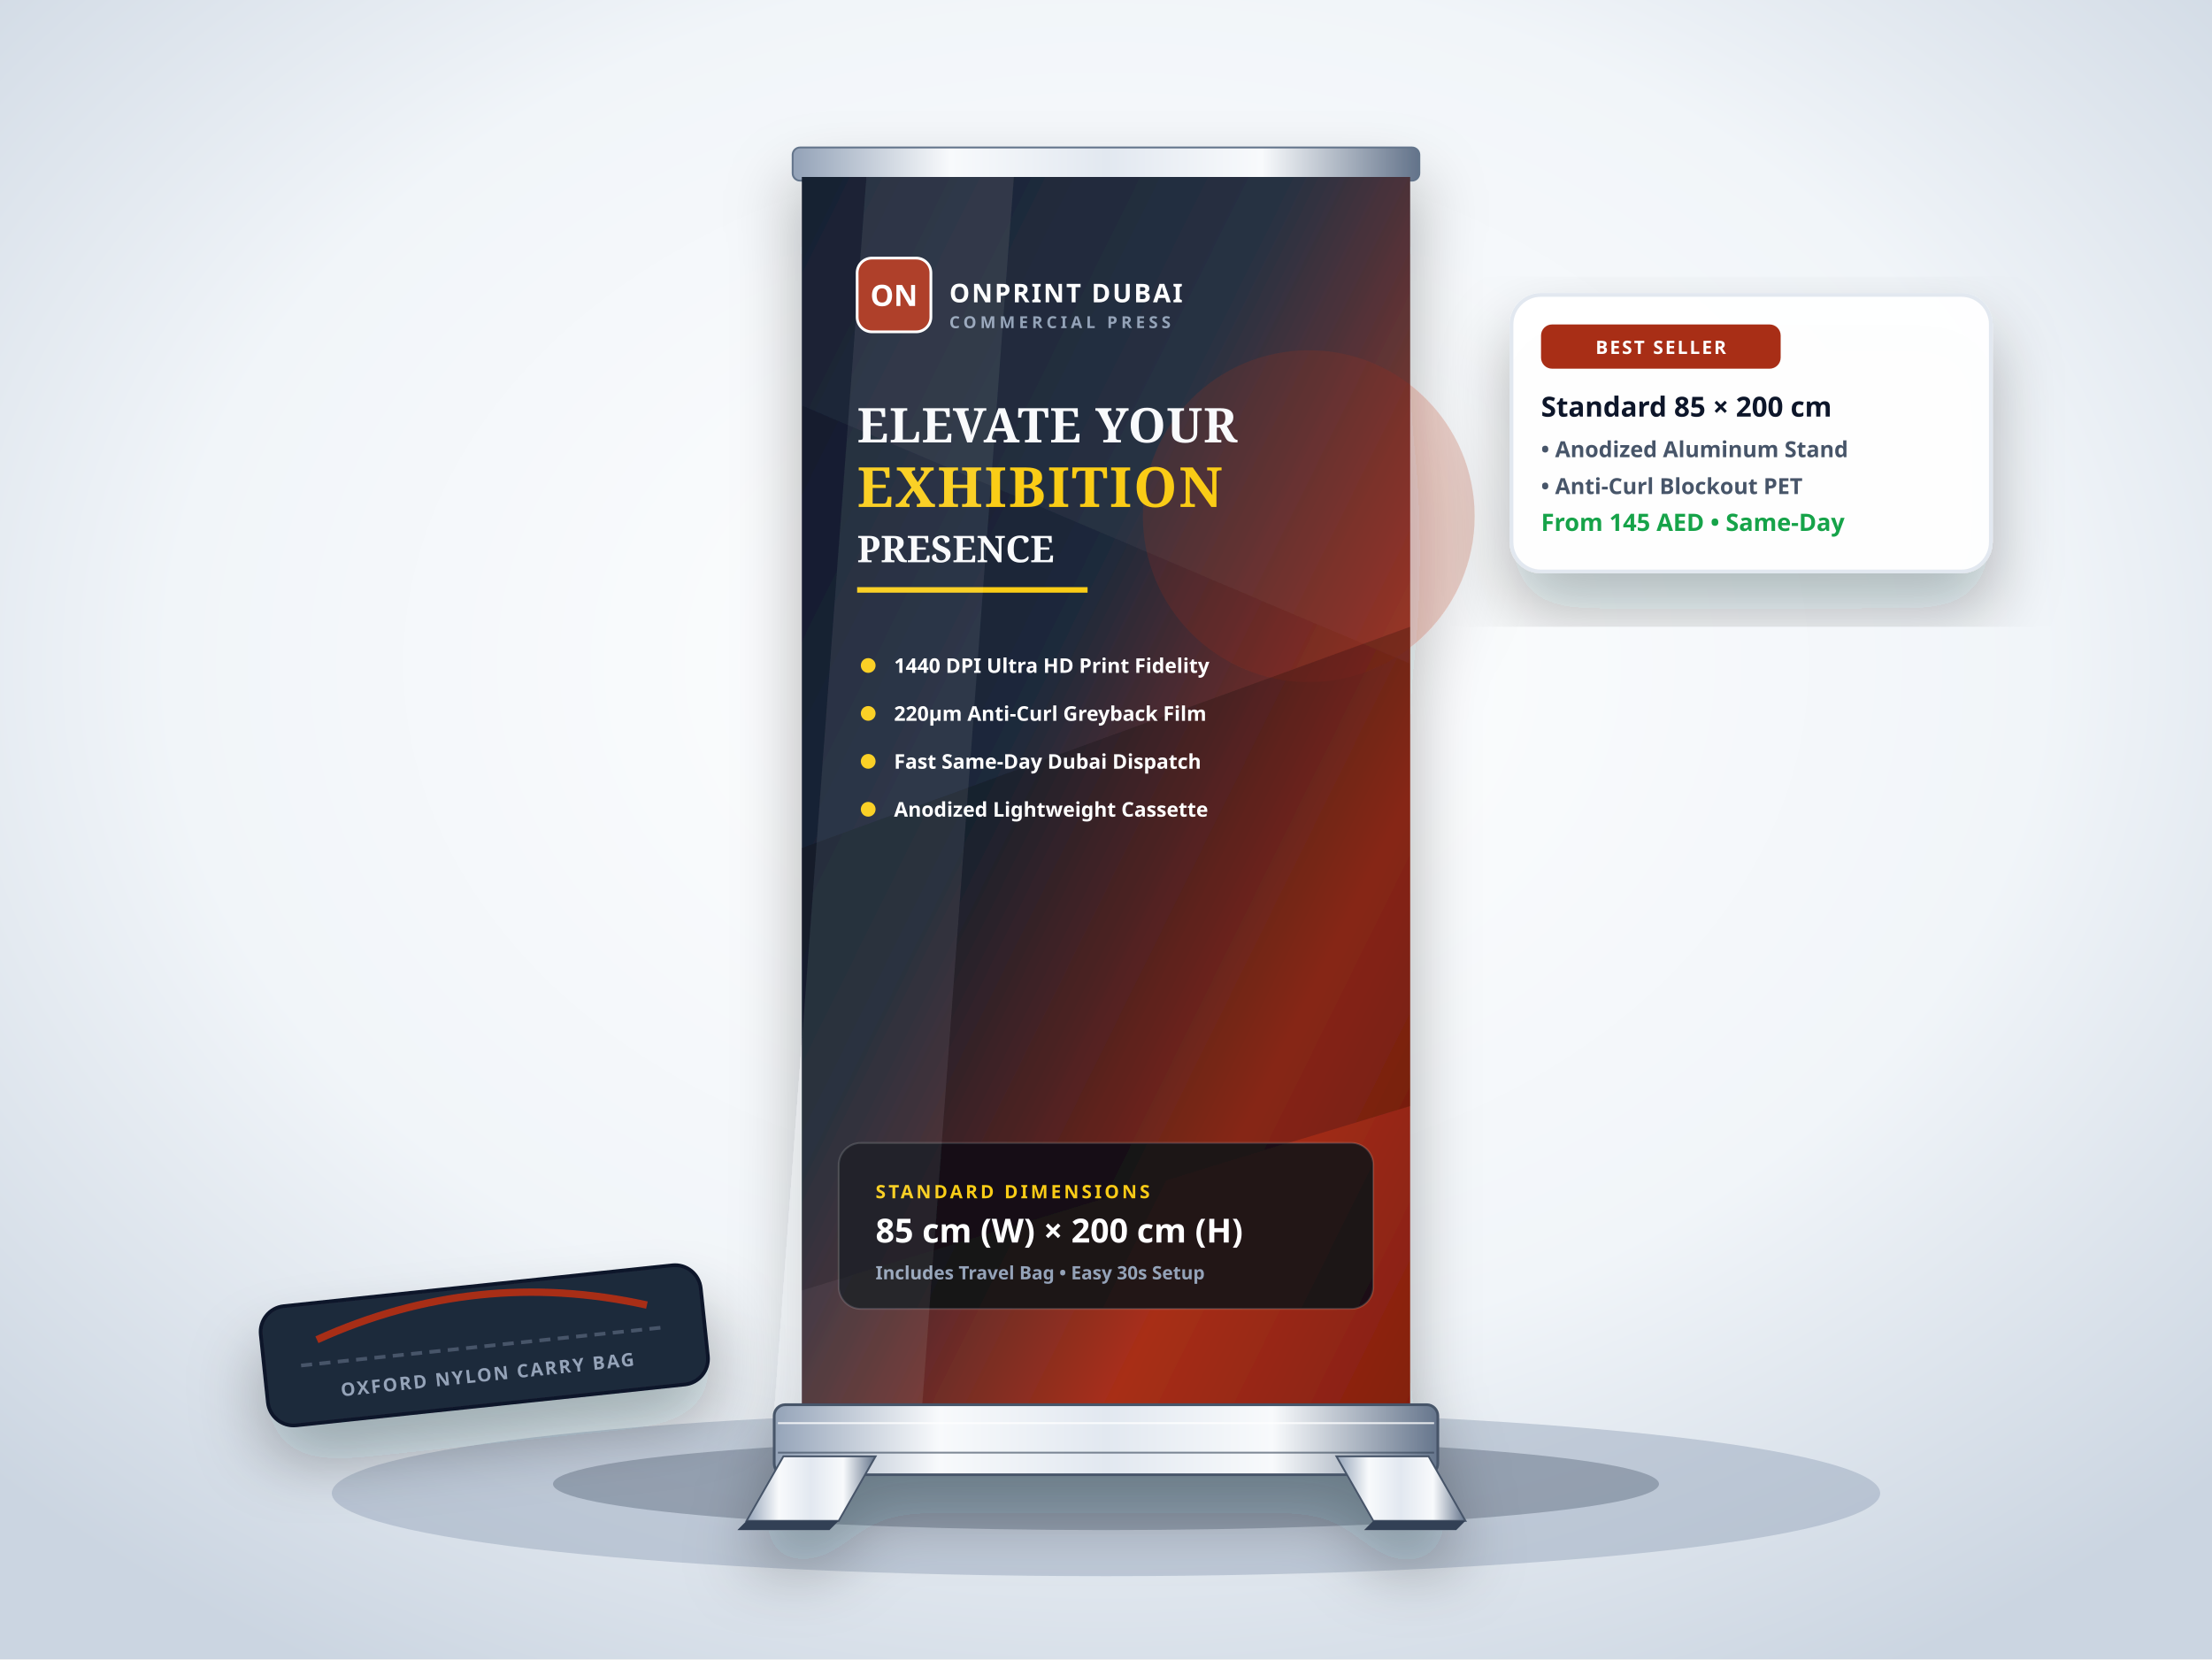
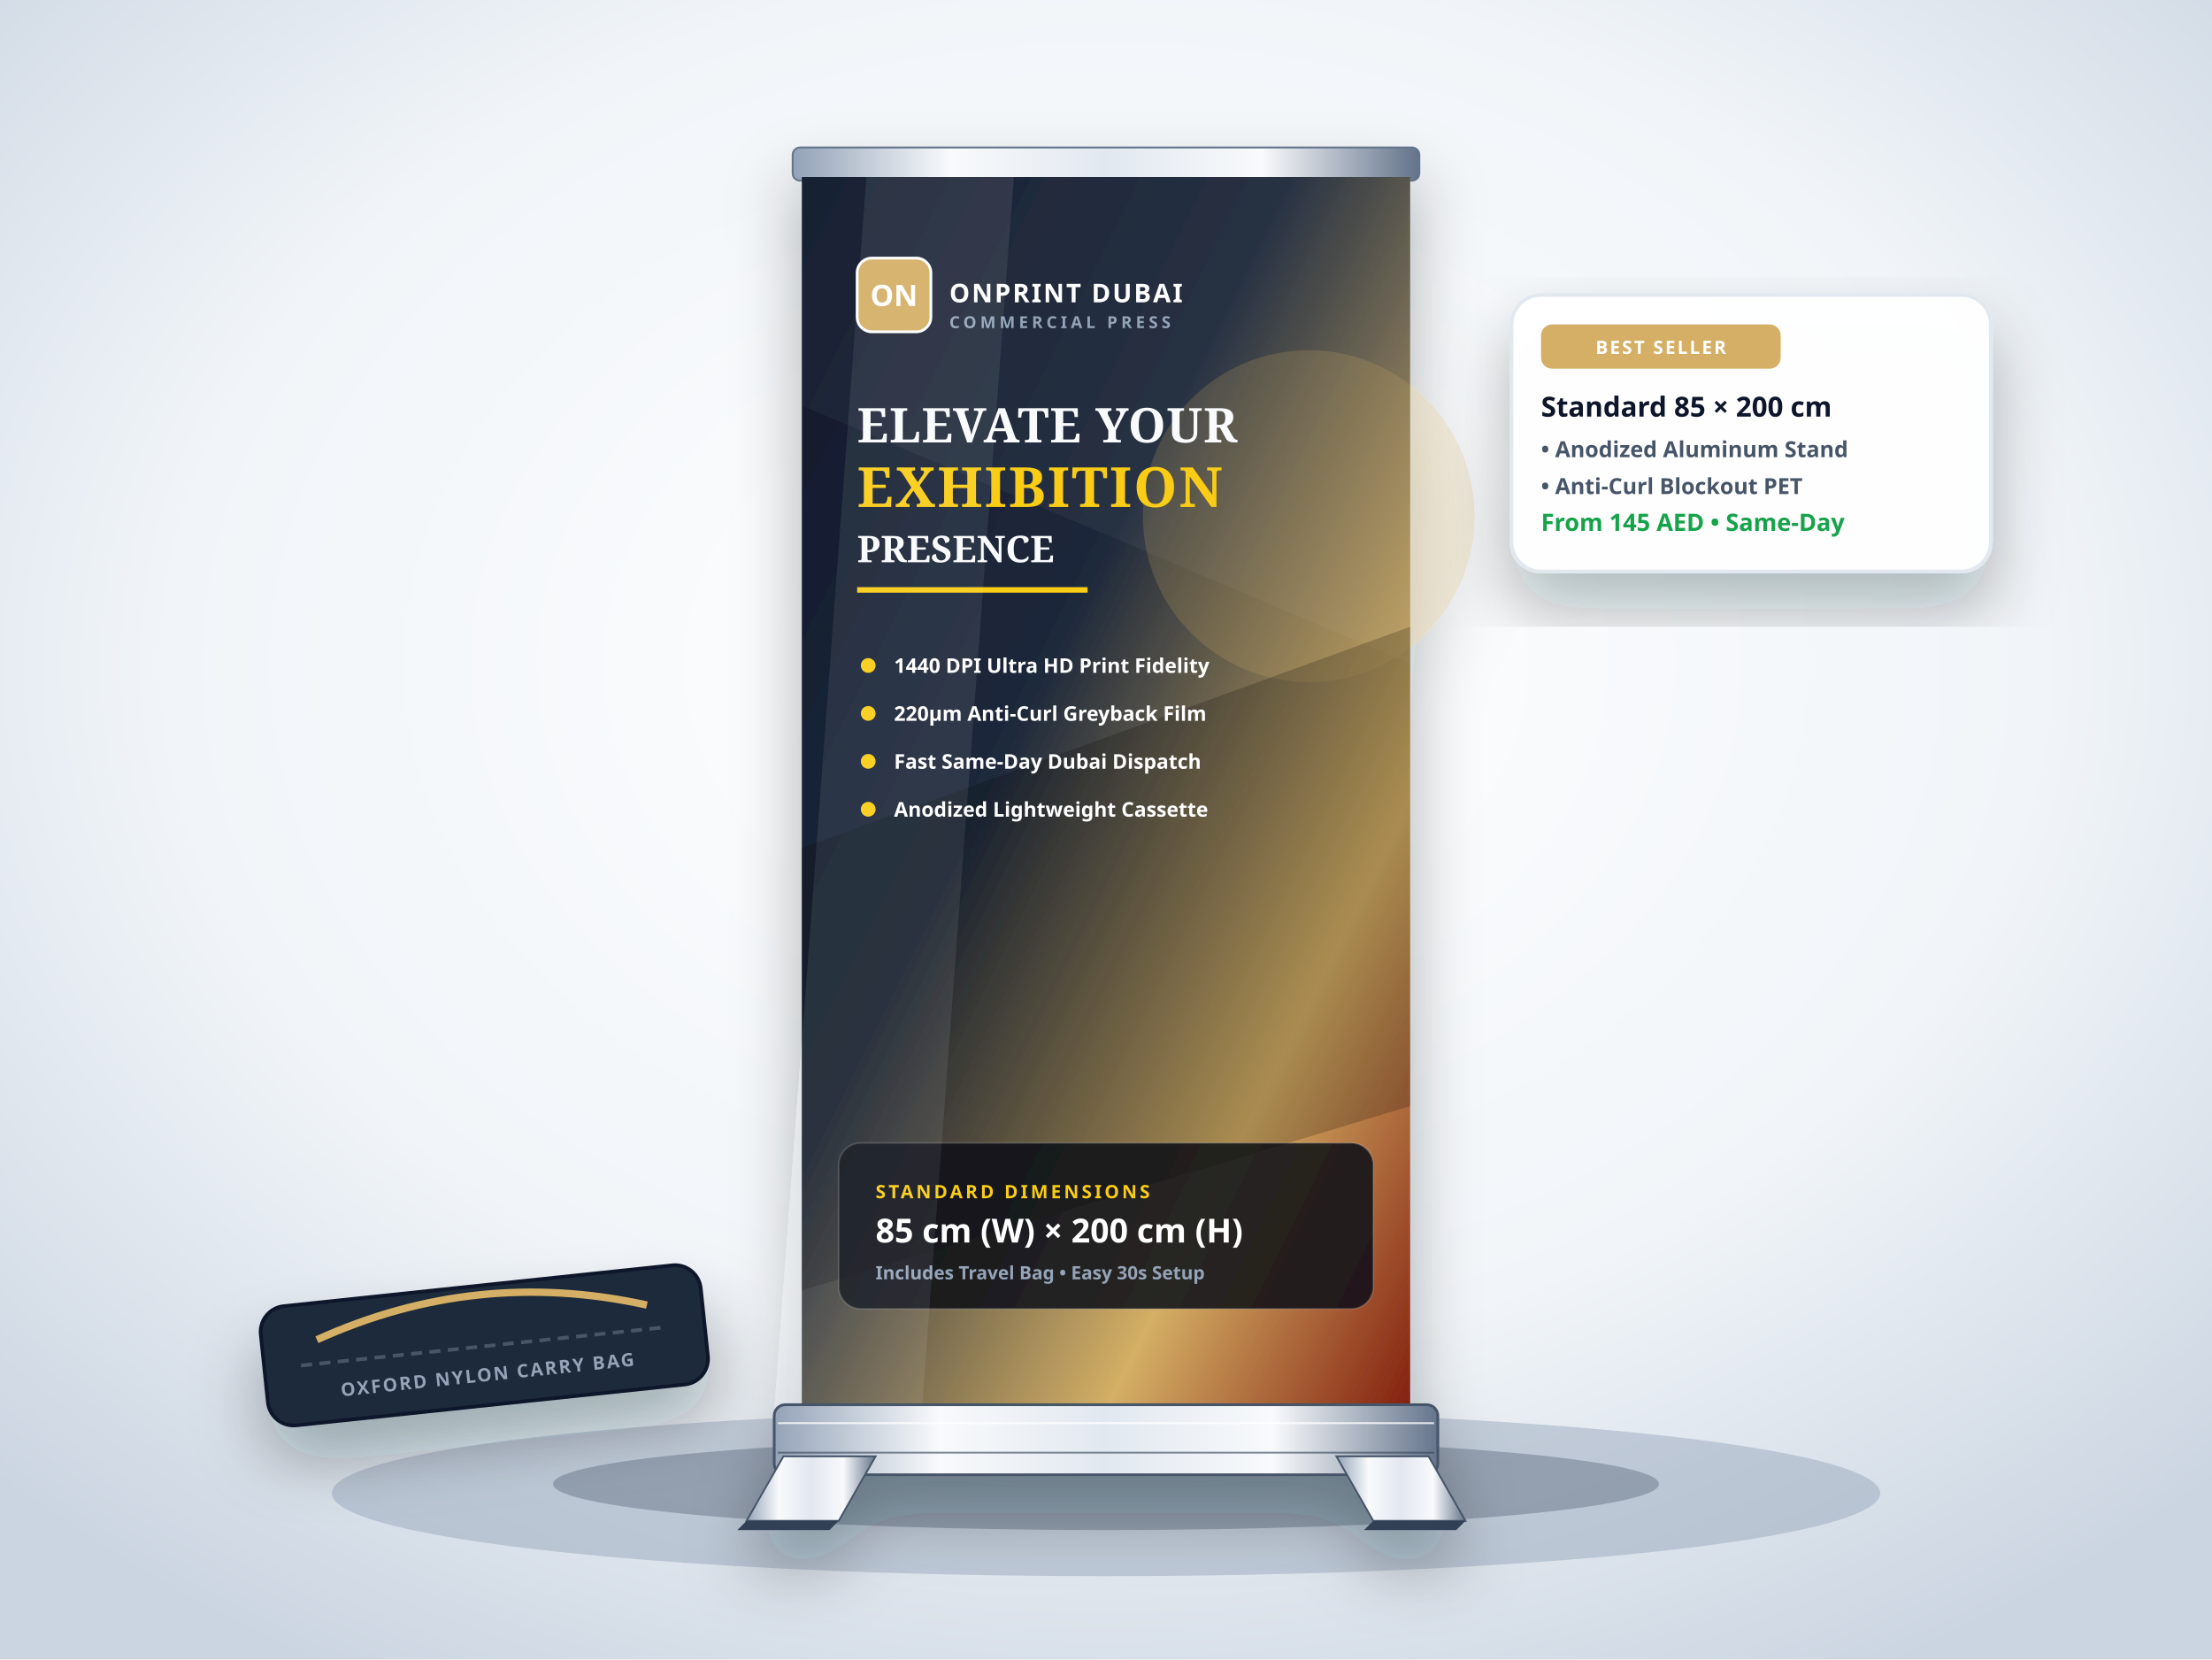
<svg xmlns="http://www.w3.org/2000/svg" viewBox="0 0 1200 900" width="1200" height="900" role="img" aria-label="Standard Retractable Roll-Up Banner 85x200cm">
  <defs>
    <radialGradient id="studioBg1" cx="50%" cy="40%" r="70%">
      <stop offset="0%" stop-color="#ffffff" />
      <stop offset="60%" stop-color="#f1f5f9" />
      <stop offset="100%" stop-color="#cbd5e1" />
    </radialGradient>
    <linearGradient id="aluSilver" x1="0%" y1="0%" x2="100%" y2="0%">
      <stop offset="0%" stop-color="#94a3b8" />
      <stop offset="25%" stop-color="#f8fafc" />
      <stop offset="50%" stop-color="#e2e8f0" />
      <stop offset="75%" stop-color="#f8fafc" />
      <stop offset="100%" stop-color="#64748b" />
    </linearGradient>
    <linearGradient id="bannerGraphic" x1="0%" y1="0%" x2="100%" y2="100%">
      <stop offset="0%" stop-color="#0F172A" />
      <stop offset="40%" stop-color="#1E293B" />
-       <stop offset="75%" stop-color="#A82F19" />
+       <stop offset="75%" stop-color="#D4AF65" />
      <stop offset="100%" stop-color="#831F0F" />
    </linearGradient>
    <filter id="dropShadow" x="-20%" y="-20%" width="140%" height="140%">
      <feDropShadow dx="0" dy="20" stdDeviation="18" flood-color="#0f172a" flood-opacity="0.3" />
    </filter>
  </defs>
  <rect width="1200" height="900" fill="url(#studioBg1)" />
  <ellipse cx="600" cy="810" rx="420" ry="45" fill="#94a3b8" fill-opacity="0.45" />
  <ellipse cx="600" cy="805" rx="300" ry="25" fill="#475569" fill-opacity="0.35" />
  <g transform="translate(430, 80)" filter="url(#dropShadow)">
    <rect x="0" y="0" width="340" height="18" rx="4" fill="url(#aluSilver)" stroke="#64748b" stroke-width="1" />
    <rect x="5" y="16" width="330" height="670" fill="url(#bannerGraphic)" />
    <polygon points="5,16 335,16 335,280 5,140" fill="#ffffff" fill-opacity="0.04" />
-     <circle cx="280" cy="200" r="90" fill="#A82F19" fill-opacity="0.2" />
+     <circle cx="280" cy="200" r="90" fill="#D4AF65" fill-opacity="0.2" />
    <polygon points="5,380 335,260 335,520 5,620" fill="#000000" fill-opacity="0.2" />
    <g transform="translate(35, 60)">
-       <rect width="40" height="40" rx="8" fill="#A82F19" stroke="#ffffff" stroke-width="1.5" />
+       <rect width="40" height="40" rx="8" fill="#D4AF65" stroke="#ffffff" stroke-width="1.5" />
      <text x="20" y="26" fill="#ffffff" font-family="system-ui, sans-serif" font-size="16" font-weight="900" text-anchor="middle">ON</text>
      <text x="50" y="24" fill="#ffffff" font-family="system-ui, sans-serif" font-size="14" font-weight="800" letter-spacing="1">ONPRINT DUBAI</text>
      <text x="50" y="38" fill="#94a3b8" font-family="system-ui, sans-serif" font-size="9" font-weight="600" letter-spacing="2">COMMERCIAL PRESS</text>
    </g>
    <text x="35" y="160" fill="#f8fafc" font-family="'Playfair Display', Georgia, serif" font-size="26" font-weight="bold" letter-spacing="0.5">ELEVATE YOUR</text>
    <text x="35" y="195" fill="#facc15" font-family="'Playfair Display', Georgia, serif" font-size="30" font-weight="bold" letter-spacing="1">EXHIBITION</text>
    <text x="35" y="225" fill="#f8fafc" font-family="'Playfair Display', Georgia, serif" font-size="20" font-weight="600">PRESENCE</text>
    <line x1="35" y1="240" x2="160" y2="240" stroke="#facc15" stroke-width="3" />
    <g transform="translate(35, 275)" fill="#ffffff" font-family="system-ui, sans-serif" font-size="11" font-weight="600">
      <circle cx="6" cy="6" r="4" fill="#facc15" />
      <text x="20" y="10">1440 DPI Ultra HD Print Fidelity</text>
      <circle cx="6" cy="32" r="4" fill="#facc15" />
      <text x="20" y="36">220μm Anti-Curl Greyback Film</text>
      <circle cx="6" cy="58" r="4" fill="#facc15" />
      <text x="20" y="62">Fast Same-Day Dubai Dispatch</text>
      <circle cx="6" cy="84" r="4" fill="#facc15" />
      <text x="20" y="88">Anodized Lightweight Cassette</text>
    </g>
    <g transform="translate(25, 540)">
      <rect width="290" height="90" rx="12" fill="#0B0F17" fill-opacity="0.85" stroke="#ffffff" stroke-width="1" stroke-opacity="0.15" />
      <text x="20" y="30" fill="#facc15" font-family="system-ui, sans-serif" font-size="10" font-weight="900" letter-spacing="1.5">STANDARD DIMENSIONS</text>
      <text x="20" y="54" fill="#ffffff" font-family="system-ui, sans-serif" font-size="18" font-weight="800">85 cm (W) × 200 cm (H)</text>
      <text x="20" y="74" fill="#94a3b8" font-family="system-ui, sans-serif" font-size="10" font-weight="600">Includes Travel Bag • Easy 30s Setup</text>
    </g>
    <path d="M 40 16 L 120 16 L 70 686 L -10 686 Z" fill="#ffffff" fill-opacity="0.08" />
    <rect x="-10" y="682" width="360" height="38" rx="6" fill="url(#aluSilver)" stroke="#475569" stroke-width="1.5" />
    <line x1="-8" y1="692" x2="348" y2="692" stroke="#ffffff" stroke-width="1" stroke-opacity="0.8" />
    <line x1="-8" y1="708" x2="348" y2="708" stroke="#334155" stroke-width="1" stroke-opacity="0.6" />
    <polygon points="-5,710 45,710 25,745 -25,745" fill="url(#aluSilver)" stroke="#475569" stroke-width="1" />
    <polygon points="-25,745 25,745 20,750 -30,750" fill="#334155" />
    <polygon points="295,710 345,710 365,745 315,745" fill="url(#aluSilver)" stroke="#475569" stroke-width="1" />
    <polygon points="315,745 365,745 360,750 310,750" fill="#334155" />
  </g>
  <g transform="translate(140, 710) rotate(-6)" filter="url(#dropShadow)">
    <rect width="240" height="65" rx="14" fill="#1e293b" stroke="#0f172a" stroke-width="2" />
-     <path d="M 30 20 Q 120 -10 210 20" fill="none" stroke="#A82F19" stroke-width="4" />
+     <path d="M 30 20 Q 120 -10 210 20" fill="none" stroke="#D4AF65" stroke-width="4" />
    <line x1="20" y1="33" x2="220" y2="33" stroke="#475569" stroke-width="2" stroke-dasharray="6,4" />
    <text x="120" y="52" fill="#94a3b8" font-family="system-ui, sans-serif" font-size="10" font-weight="800" text-anchor="middle" letter-spacing="1">OXFORD NYLON CARRY BAG</text>
  </g>
  <g transform="translate(820, 160)" filter="url(#dropShadow)">
    <rect width="260" height="150" rx="16" fill="#ffffff" fill-opacity="0.95" stroke="#e2e8f0" stroke-width="2" />
-     <rect x="16" y="16" width="130" height="24" rx="6" fill="#A82F19" />
+     <rect x="16" y="16" width="130" height="24" rx="6" fill="#D4AF65" />
    <text x="81" y="32" fill="#ffffff" font-family="system-ui, sans-serif" font-size="10" font-weight="900" text-anchor="middle" letter-spacing="1">BEST SELLER</text>
    <text x="16" y="66" fill="#0f172a" font-family="system-ui, sans-serif" font-size="15" font-weight="900">Standard 85 × 200 cm</text>
    <text x="16" y="88" fill="#475569" font-family="system-ui, sans-serif" font-size="12" font-weight="600">• Anodized Aluminum Stand</text>
    <text x="16" y="108" fill="#475569" font-family="system-ui, sans-serif" font-size="12" font-weight="600">• Anti-Curl Blockout PET</text>
    <text x="16" y="128" fill="#16a34a" font-family="system-ui, sans-serif" font-size="13" font-weight="800">From 145 AED • Same-Day</text>
  </g>
</svg>
